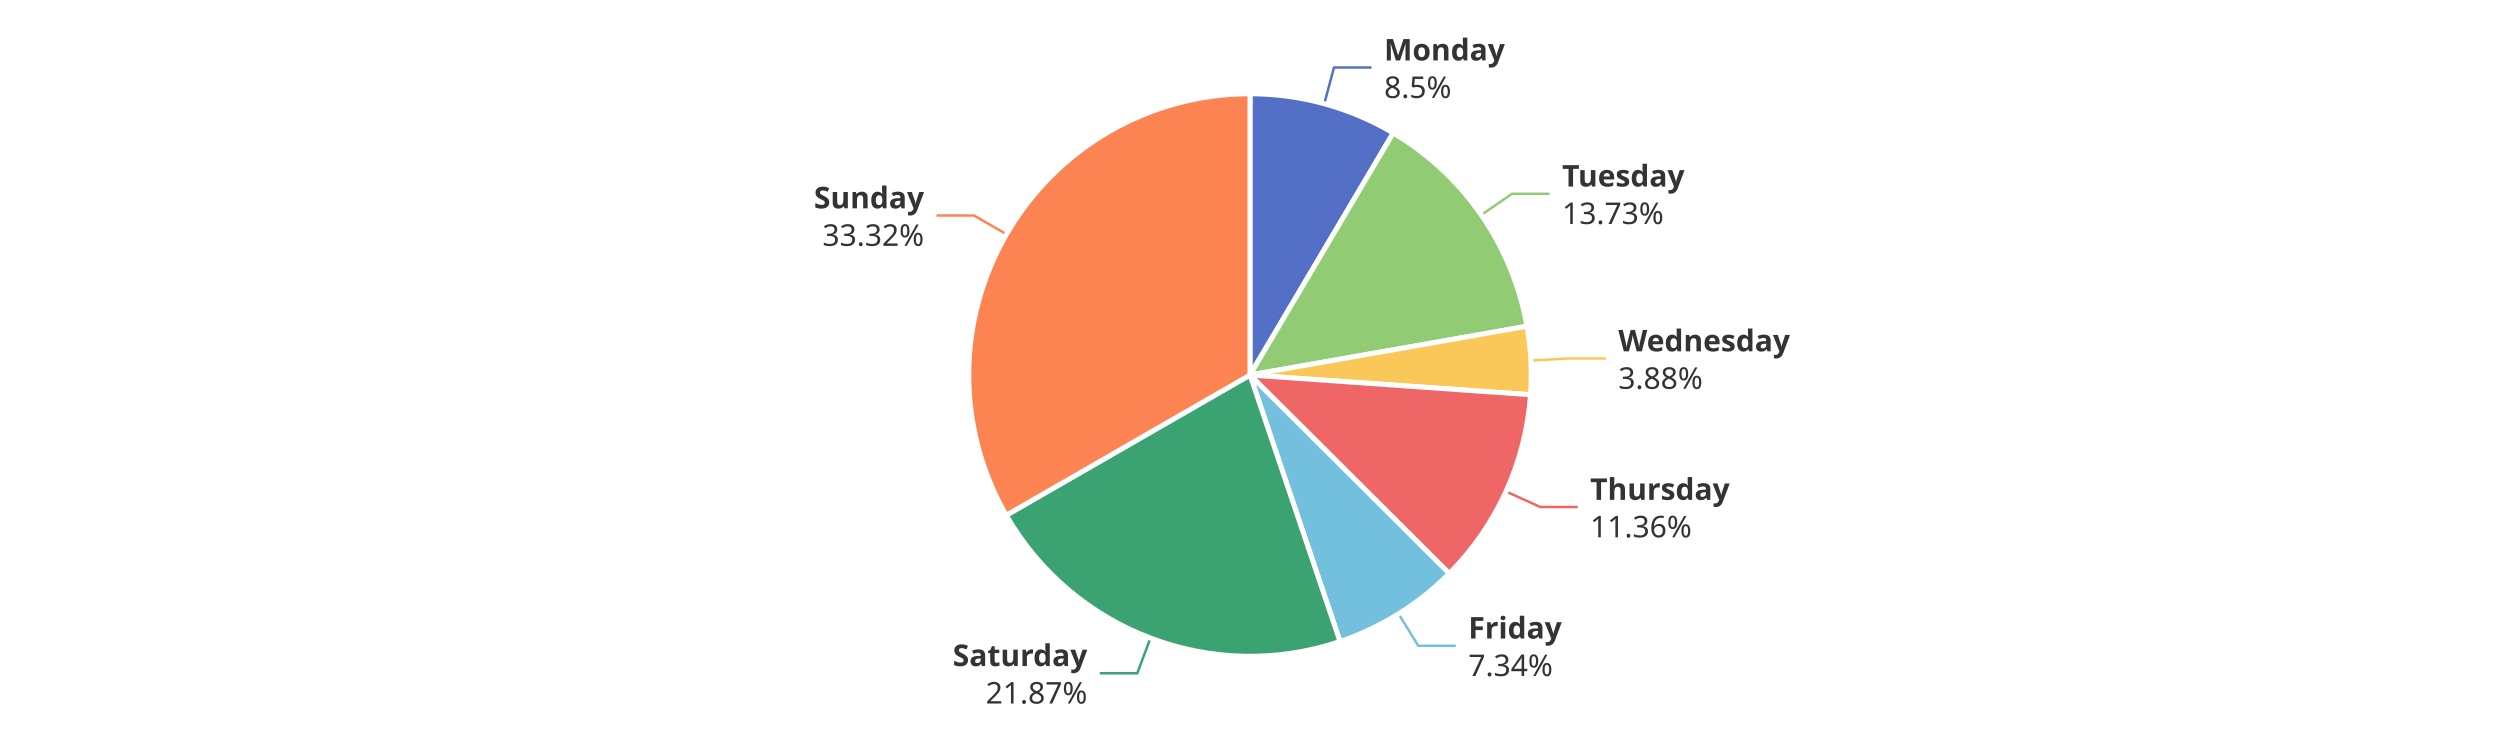
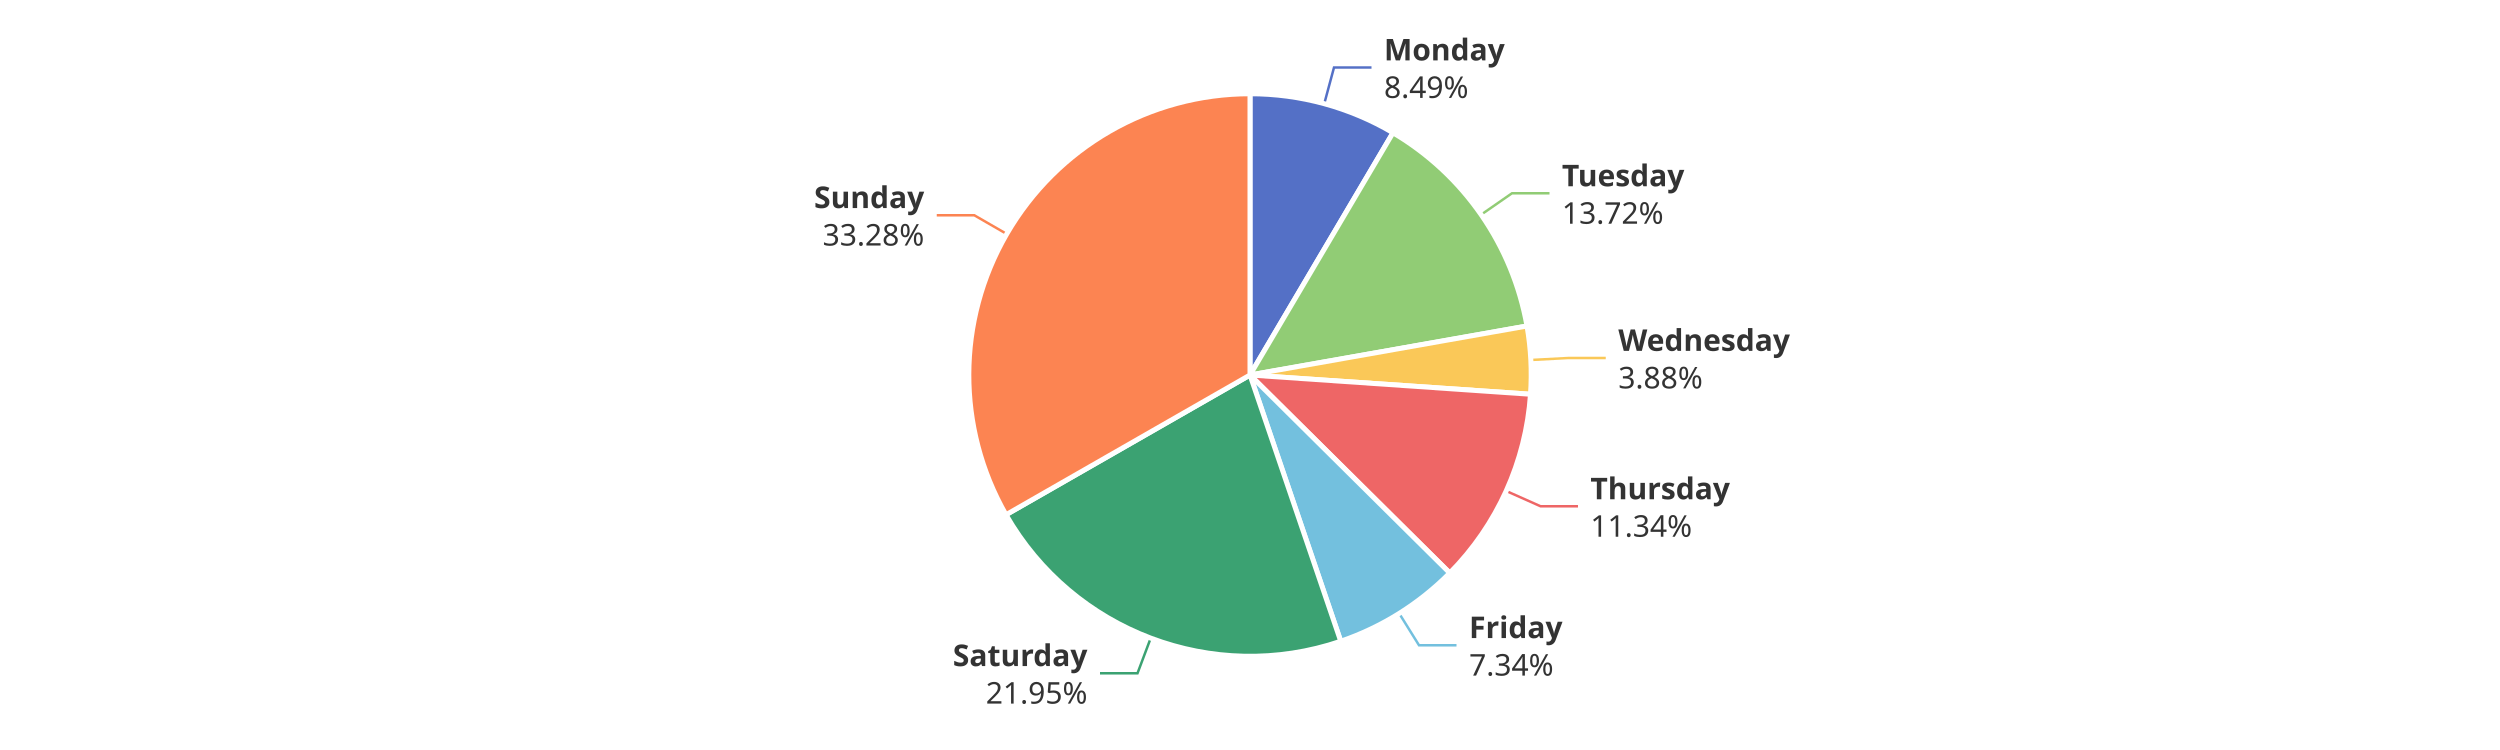
<svg xmlns="http://www.w3.org/2000/svg" width="1000" height="300" version="1.1" baseProfile="full" viewBox="0 0 1000 300">
  <rect width="1000" height="300" x="0" y="0" id="0" fill="#ffffff" />
  <polyline points="529.7 41.5 533.6 27 548.6 27" fill="none" stroke="#5470c6" />
-   <polyline points="592.5 86 604.8 77.5 619.8 77.5" fill="none" stroke="#91cc75" />
-   <polyline points="612.3 144.2 627.3 143.4 642.3 143.4" fill="none" stroke="#fac858" />
-   <polyline points="602.4 196.6 616.1 202.8 631.1 202.8" fill="none" stroke="#ee6666" />
-   <polyline points="559.4 245.5 567.3 258.3 582.3 258.3" fill="none" stroke="#73c0de" />
-   <polyline points="460.2 255.2 454.9 269.3 439.9 269.3" fill="none" stroke="#3ba272" />
-   <polyline points="402.6 93.7 389.6 86.2 374.6 86.2" fill="none" stroke="#fc8452" />
-   <path d="M500 37.5A112.5 112.5 0 0 1 557.3 53.2L500 150Z" fill="#5470c6" stroke="#fff" stroke-width="2" stroke-linejoin="round" />
-   <path d="M557.3 53.2A112.5 112.5 0 0 1 610.8 130.5L500 150Z" fill="#91cc75" stroke="#fff" stroke-width="2" stroke-linejoin="round" />
-   <path d="M610.8 130.5A112.5 112.5 0 0 1 612.2 157.9L500 150Z" fill="#fac858" stroke="#fff" stroke-width="2" stroke-linejoin="round" />
-   <path d="M612.2 157.9A112.5 112.5 0 0 1 579.7 229.4L500 150Z" fill="#ee6666" stroke="#fff" stroke-width="2" stroke-linejoin="round" />
-   <path d="M579.7 229.4A112.5 112.5 0 0 1 536 256.6L500 150Z" fill="#73c0de" stroke="#fff" stroke-width="2" stroke-linejoin="round" />
-   <path d="M536 256.6A112.5 112.5 0 0 1 402.5 206.1L500 150Z" fill="#3ba272" stroke="#fff" stroke-width="2" stroke-linejoin="round" />
-   <path d="M402.5 206.1A112.5 112.5 0 0 1 500 37.5L500 150Z" fill="#fc8452" stroke="#fff" stroke-width="2" stroke-linejoin="round" />
-   <path d="M0 -15l42.8 0l0 30l-42.8 0Z" transform="translate(553.6471 27.0198)" fill="none" />
-   <text dominant-baseline="central" text-anchor="start" style="font-size:12px;font-family:sans-serif;font-weight:bold;" y="-7.5" transform="translate(553.6471 27.0198)" fill="#333" stroke="rgb(255,255,255)" stroke-width="2" paint-order="stroke" stroke-miterlimit="2">Monday</text>
-   <text dominant-baseline="central" text-anchor="start" style="font-size:12px;font-family:sans-serif;" y="7.5" transform="translate(553.6471 27.0198)" fill="#333" stroke="rgb(255,255,255)" stroke-width="2" paint-order="stroke" stroke-miterlimit="2">8.5%</text>
-   <path d="M0 -15l46.2 0l0 30l-46.2 0Z" transform="translate(624.8481 77.4526)" fill="none" />
-   <text dominant-baseline="central" text-anchor="start" style="font-size:12px;font-family:sans-serif;font-weight:bold;" y="-7.5" transform="translate(624.8481 77.4526)" fill="#333" stroke="rgb(255,255,255)" stroke-width="2" paint-order="stroke" stroke-miterlimit="2">Tuesday</text>
-   <text dominant-baseline="central" text-anchor="start" style="font-size:12px;font-family:sans-serif;" y="7.5" transform="translate(624.8481 77.4526)" fill="#333" stroke="rgb(255,255,255)" stroke-width="2" paint-order="stroke" stroke-miterlimit="2">13.73%</text>
-   <path d="M0 -15l63.6 0l0 30l-63.6 0Z" transform="translate(647.3277 143.3732)" fill="none" />
-   <text dominant-baseline="central" text-anchor="start" style="font-size:12px;font-family:sans-serif;font-weight:bold;" y="-7.5" transform="translate(647.3277 143.3732)" fill="#333" stroke="rgb(255,255,255)" stroke-width="2" paint-order="stroke" stroke-miterlimit="2">Wednesday</text>
-   <text dominant-baseline="central" text-anchor="start" style="font-size:12px;font-family:sans-serif;" y="7.5" transform="translate(647.3277 143.3732)" fill="#333" stroke="rgb(255,255,255)" stroke-width="2" paint-order="stroke" stroke-miterlimit="2">3.88%</text>
-   <path d="M0 -15l50.2 0l0 30l-50.2 0Z" transform="translate(636.0611 202.7832)" fill="none" />
-   <text dominant-baseline="central" text-anchor="start" style="font-size:12px;font-family:sans-serif;font-weight:bold;" y="-7.5" transform="translate(636.0611 202.7832)" fill="#333" stroke="rgb(255,255,255)" stroke-width="2" paint-order="stroke" stroke-miterlimit="2">Thursday</text>
-   <text dominant-baseline="central" text-anchor="start" style="font-size:12px;font-family:sans-serif;" y="7.5" transform="translate(636.0611 202.7832)" fill="#333" stroke="rgb(255,255,255)" stroke-width="2" paint-order="stroke" stroke-miterlimit="2">11.36%</text>
-   <path d="M0 -15l34.2 0l0 30l-34.2 0Z" transform="translate(587.3403 258.266)" fill="none" />
-   <text dominant-baseline="central" text-anchor="start" style="font-size:12px;font-family:sans-serif;font-weight:bold;" y="-7.5" transform="translate(587.3403 258.266)" fill="#333" stroke="rgb(255,255,255)" stroke-width="2" paint-order="stroke" stroke-miterlimit="2">Friday</text>
-   <text dominant-baseline="central" text-anchor="start" style="font-size:12px;font-family:sans-serif;" y="7.5" transform="translate(587.3403 258.266)" fill="#333" stroke="rgb(255,255,255)" stroke-width="2" paint-order="stroke" stroke-miterlimit="2">7.34%</text>
-   <path d="M-48.2 -15l48.2 0l0 30l-48.2 0Z" transform="translate(434.9276 269.2675)" fill="none" />
-   <text dominant-baseline="central" text-anchor="end" style="font-size:12px;font-family:sans-serif;font-weight:bold;" y="-7.5" transform="translate(434.9276 269.2675)" fill="#333" stroke="rgb(255,255,255)" stroke-width="2" paint-order="stroke" stroke-miterlimit="2">Saturday</text>
-   <text dominant-baseline="central" text-anchor="end" style="font-size:12px;font-family:sans-serif;" y="7.5" transform="translate(434.9276 269.2675)" fill="#333" stroke="rgb(255,255,255)" stroke-width="2" paint-order="stroke" stroke-miterlimit="2">21.87%</text>
-   <path d="M-40.9 -15l40.9 0l0 30l-40.9 0Z" transform="translate(369.6218 86.1806)" fill="none" />
-   <text dominant-baseline="central" text-anchor="end" style="font-size:12px;font-family:sans-serif;font-weight:bold;" y="-7.5" transform="translate(369.6218 86.1806)" fill="#333" stroke="rgb(255,255,255)" stroke-width="2" paint-order="stroke" stroke-miterlimit="2">Sunday</text>
-   <text dominant-baseline="central" text-anchor="end" style="font-size:12px;font-family:sans-serif;" y="7.5" transform="translate(369.6218 86.1806)" fill="#333" stroke="rgb(255,255,255)" stroke-width="2" paint-order="stroke" stroke-miterlimit="2">33.32%</text>
+   <polyline points="592.4 85.9 604.8 77.3 619.8 77.3" fill="none" stroke="#91cc75" />
+   <polyline points="612.3 144 627.3 143.2 642.3 143.2" fill="none" stroke="#fac858" />
+   <polyline points="602.5 196.4 616.2 202.5 631.2 202.5" fill="none" stroke="#ee6666" />
+   <polyline points="559.7 245.4 567.6 258.1 582.6 258.1" fill="none" stroke="#73c0de" />
+   <polyline points="460.3 255.2 455 269.3 440 269.3" fill="none" stroke="#3ba272" />
+   <polyline points="402.7 93.6 389.7 86.1 374.7 86.1" fill="none" stroke="#fc8452" />
+   <path d="M500 37.5A112.5 112.5 0 0 1 557.2 53.1L500 150Z" fill="#5470c6" stroke="#fff" stroke-width="2" stroke-linejoin="round" />
+   <path d="M557.2 53.1A112.5 112.5 0 0 1 610.8 130.4L500 150Z" fill="#91cc75" stroke="#fff" stroke-width="2" stroke-linejoin="round" />
+   <path d="M610.8 130.4A112.5 112.5 0 0 1 612.2 157.7L500 150Z" fill="#fac858" stroke="#fff" stroke-width="2" stroke-linejoin="round" />
+   <path d="M612.2 157.7A112.5 112.5 0 0 1 579.9 229.2L500 150Z" fill="#ee6666" stroke="#fff" stroke-width="2" stroke-linejoin="round" />
+   <path d="M579.9 229.2A112.5 112.5 0 0 1 536.3 256.5L500 150Z" fill="#73c0de" stroke="#fff" stroke-width="2" stroke-linejoin="round" />
+   <path d="M536.3 256.5A112.5 112.5 0 0 1 402.4 205.9L500 150Z" fill="#3ba272" stroke="#fff" stroke-width="2" stroke-linejoin="round" />
+   <path d="M402.4 205.9A112.5 112.5 0 0 1 500 37.5L500 150Z" fill="#fc8452" stroke="#fff" stroke-width="2" stroke-linejoin="round" />
+   <path d="M0 -15l42.8 0l0 30l-42.8 0Z" transform="translate(553.6052 27.0084)" fill="none" />
+   <text dominant-baseline="central" text-anchor="start" style="font-size:12px;font-family:sans-serif;font-weight:bold;" y="-7.5" transform="translate(553.6052 27.0084)" fill="#333" stroke="rgb(255,255,255)" stroke-width="2" paint-order="stroke" stroke-miterlimit="2">Monday</text>
+   <text dominant-baseline="central" text-anchor="start" style="font-size:12px;font-family:sans-serif;" y="7.5" transform="translate(553.6052 27.0084)" fill="#333" stroke="rgb(255,255,255)" stroke-width="2" paint-order="stroke" stroke-miterlimit="2">8.49%</text>
+   <path d="M0 -15l46.2 0l0 30l-46.2 0Z" transform="translate(624.7727 77.3437)" fill="none" />
+   <text dominant-baseline="central" text-anchor="start" style="font-size:12px;font-family:sans-serif;font-weight:bold;" y="-7.5" transform="translate(624.7727 77.3437)" fill="#333" stroke="rgb(255,255,255)" stroke-width="2" paint-order="stroke" stroke-miterlimit="2">Tuesday</text>
+   <text dominant-baseline="central" text-anchor="start" style="font-size:12px;font-family:sans-serif;" y="7.5" transform="translate(624.7727 77.3437)" fill="#333" stroke="rgb(255,255,255)" stroke-width="2" paint-order="stroke" stroke-miterlimit="2">13.72%</text>
+   <path d="M0 -15l63.6 0l0 30l-63.6 0Z" transform="translate(647.3182 143.1938)" fill="none" />
+   <text dominant-baseline="central" text-anchor="start" style="font-size:12px;font-family:sans-serif;font-weight:bold;" y="-7.5" transform="translate(647.3182 143.1938)" fill="#333" stroke="rgb(255,255,255)" stroke-width="2" paint-order="stroke" stroke-miterlimit="2">Wednesday</text>
+   <text dominant-baseline="central" text-anchor="start" style="font-size:12px;font-family:sans-serif;" y="7.5" transform="translate(647.3182 143.1938)" fill="#333" stroke="rgb(255,255,255)" stroke-width="2" paint-order="stroke" stroke-miterlimit="2">3.88%</text>
+   <path d="M0 -15l50.2 0l0 30l-50.2 0Z" transform="translate(636.1709 202.5411)" fill="none" />
+   <text dominant-baseline="central" text-anchor="start" style="font-size:12px;font-family:sans-serif;font-weight:bold;" y="-7.5" transform="translate(636.1709 202.5411)" fill="#333" stroke="rgb(255,255,255)" stroke-width="2" paint-order="stroke" stroke-miterlimit="2">Thursday</text>
+   <text dominant-baseline="central" text-anchor="start" style="font-size:12px;font-family:sans-serif;" y="7.5" transform="translate(636.1709 202.5411)" fill="#333" stroke="rgb(255,255,255)" stroke-width="2" paint-order="stroke" stroke-miterlimit="2">11.34%</text>
+   <path d="M0 -15l34.2 0l0 30l-34.2 0Z" transform="translate(587.6402 258.0789)" fill="none" />
+   <text dominant-baseline="central" text-anchor="start" style="font-size:12px;font-family:sans-serif;font-weight:bold;" y="-7.5" transform="translate(587.6402 258.0789)" fill="#333" stroke="rgb(255,255,255)" stroke-width="2" paint-order="stroke" stroke-miterlimit="2">Friday</text>
+   <text dominant-baseline="central" text-anchor="start" style="font-size:12px;font-family:sans-serif;" y="7.5" transform="translate(587.6402 258.0789)" fill="#333" stroke="rgb(255,255,255)" stroke-width="2" paint-order="stroke" stroke-miterlimit="2">7.34%</text>
+   <path d="M-48.2 -15l48.2 0l0 30l-48.2 0Z" transform="translate(434.9694 269.2833)" fill="none" />
+   <text dominant-baseline="central" text-anchor="end" style="font-size:12px;font-family:sans-serif;font-weight:bold;" y="-7.5" transform="translate(434.9694 269.2833)" fill="#333" stroke="rgb(255,255,255)" stroke-width="2" paint-order="stroke" stroke-miterlimit="2">Saturday</text>
+   <text dominant-baseline="central" text-anchor="end" style="font-size:12px;font-family:sans-serif;" y="7.5" transform="translate(434.9694 269.2833)" fill="#333" stroke="rgb(255,255,255)" stroke-width="2" paint-order="stroke" stroke-miterlimit="2">21.95%</text>
+   <path d="M-40.9 -15l40.9 0l0 30l-40.9 0Z" transform="translate(369.6887 86.0651)" fill="none" />
+   <text dominant-baseline="central" text-anchor="end" style="font-size:12px;font-family:sans-serif;font-weight:bold;" y="-7.5" transform="translate(369.6887 86.0651)" fill="#333" stroke="rgb(255,255,255)" stroke-width="2" paint-order="stroke" stroke-miterlimit="2">Sunday</text>
+   <text dominant-baseline="central" text-anchor="end" style="font-size:12px;font-family:sans-serif;" y="7.5" transform="translate(369.6887 86.0651)" fill="#333" stroke="rgb(255,255,255)" stroke-width="2" paint-order="stroke" stroke-miterlimit="2">33.28%</text>
</svg>
